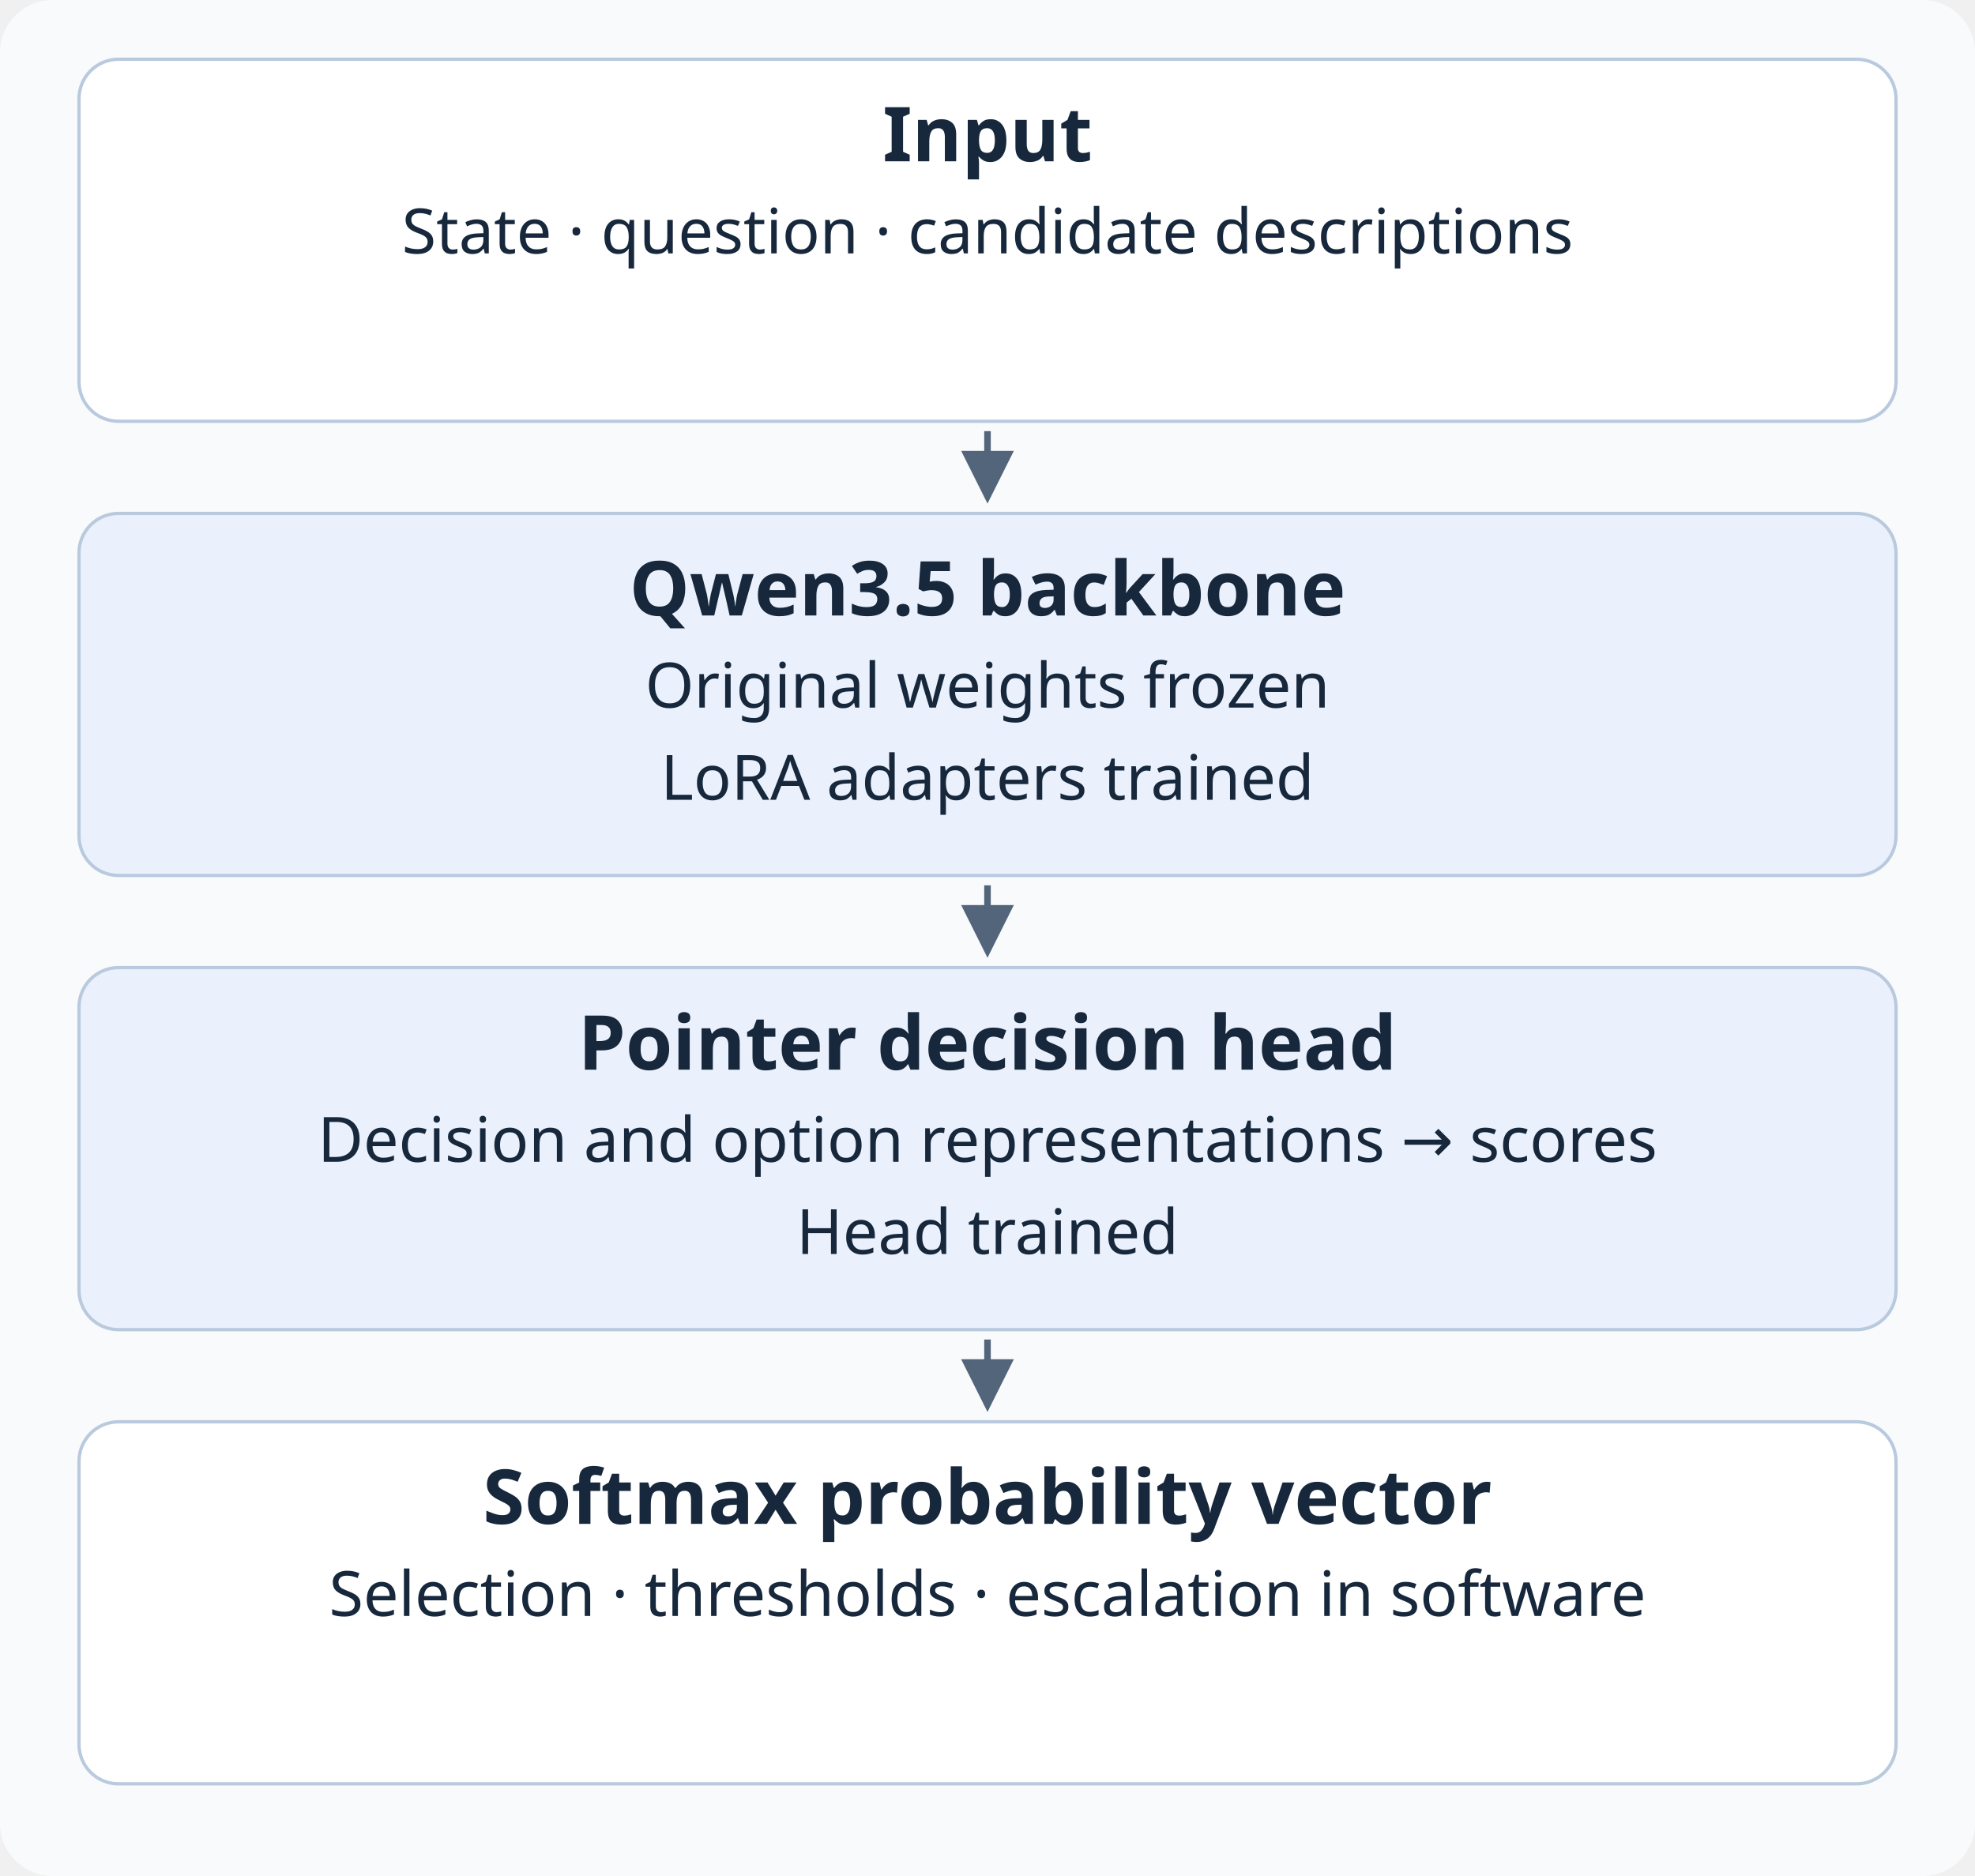
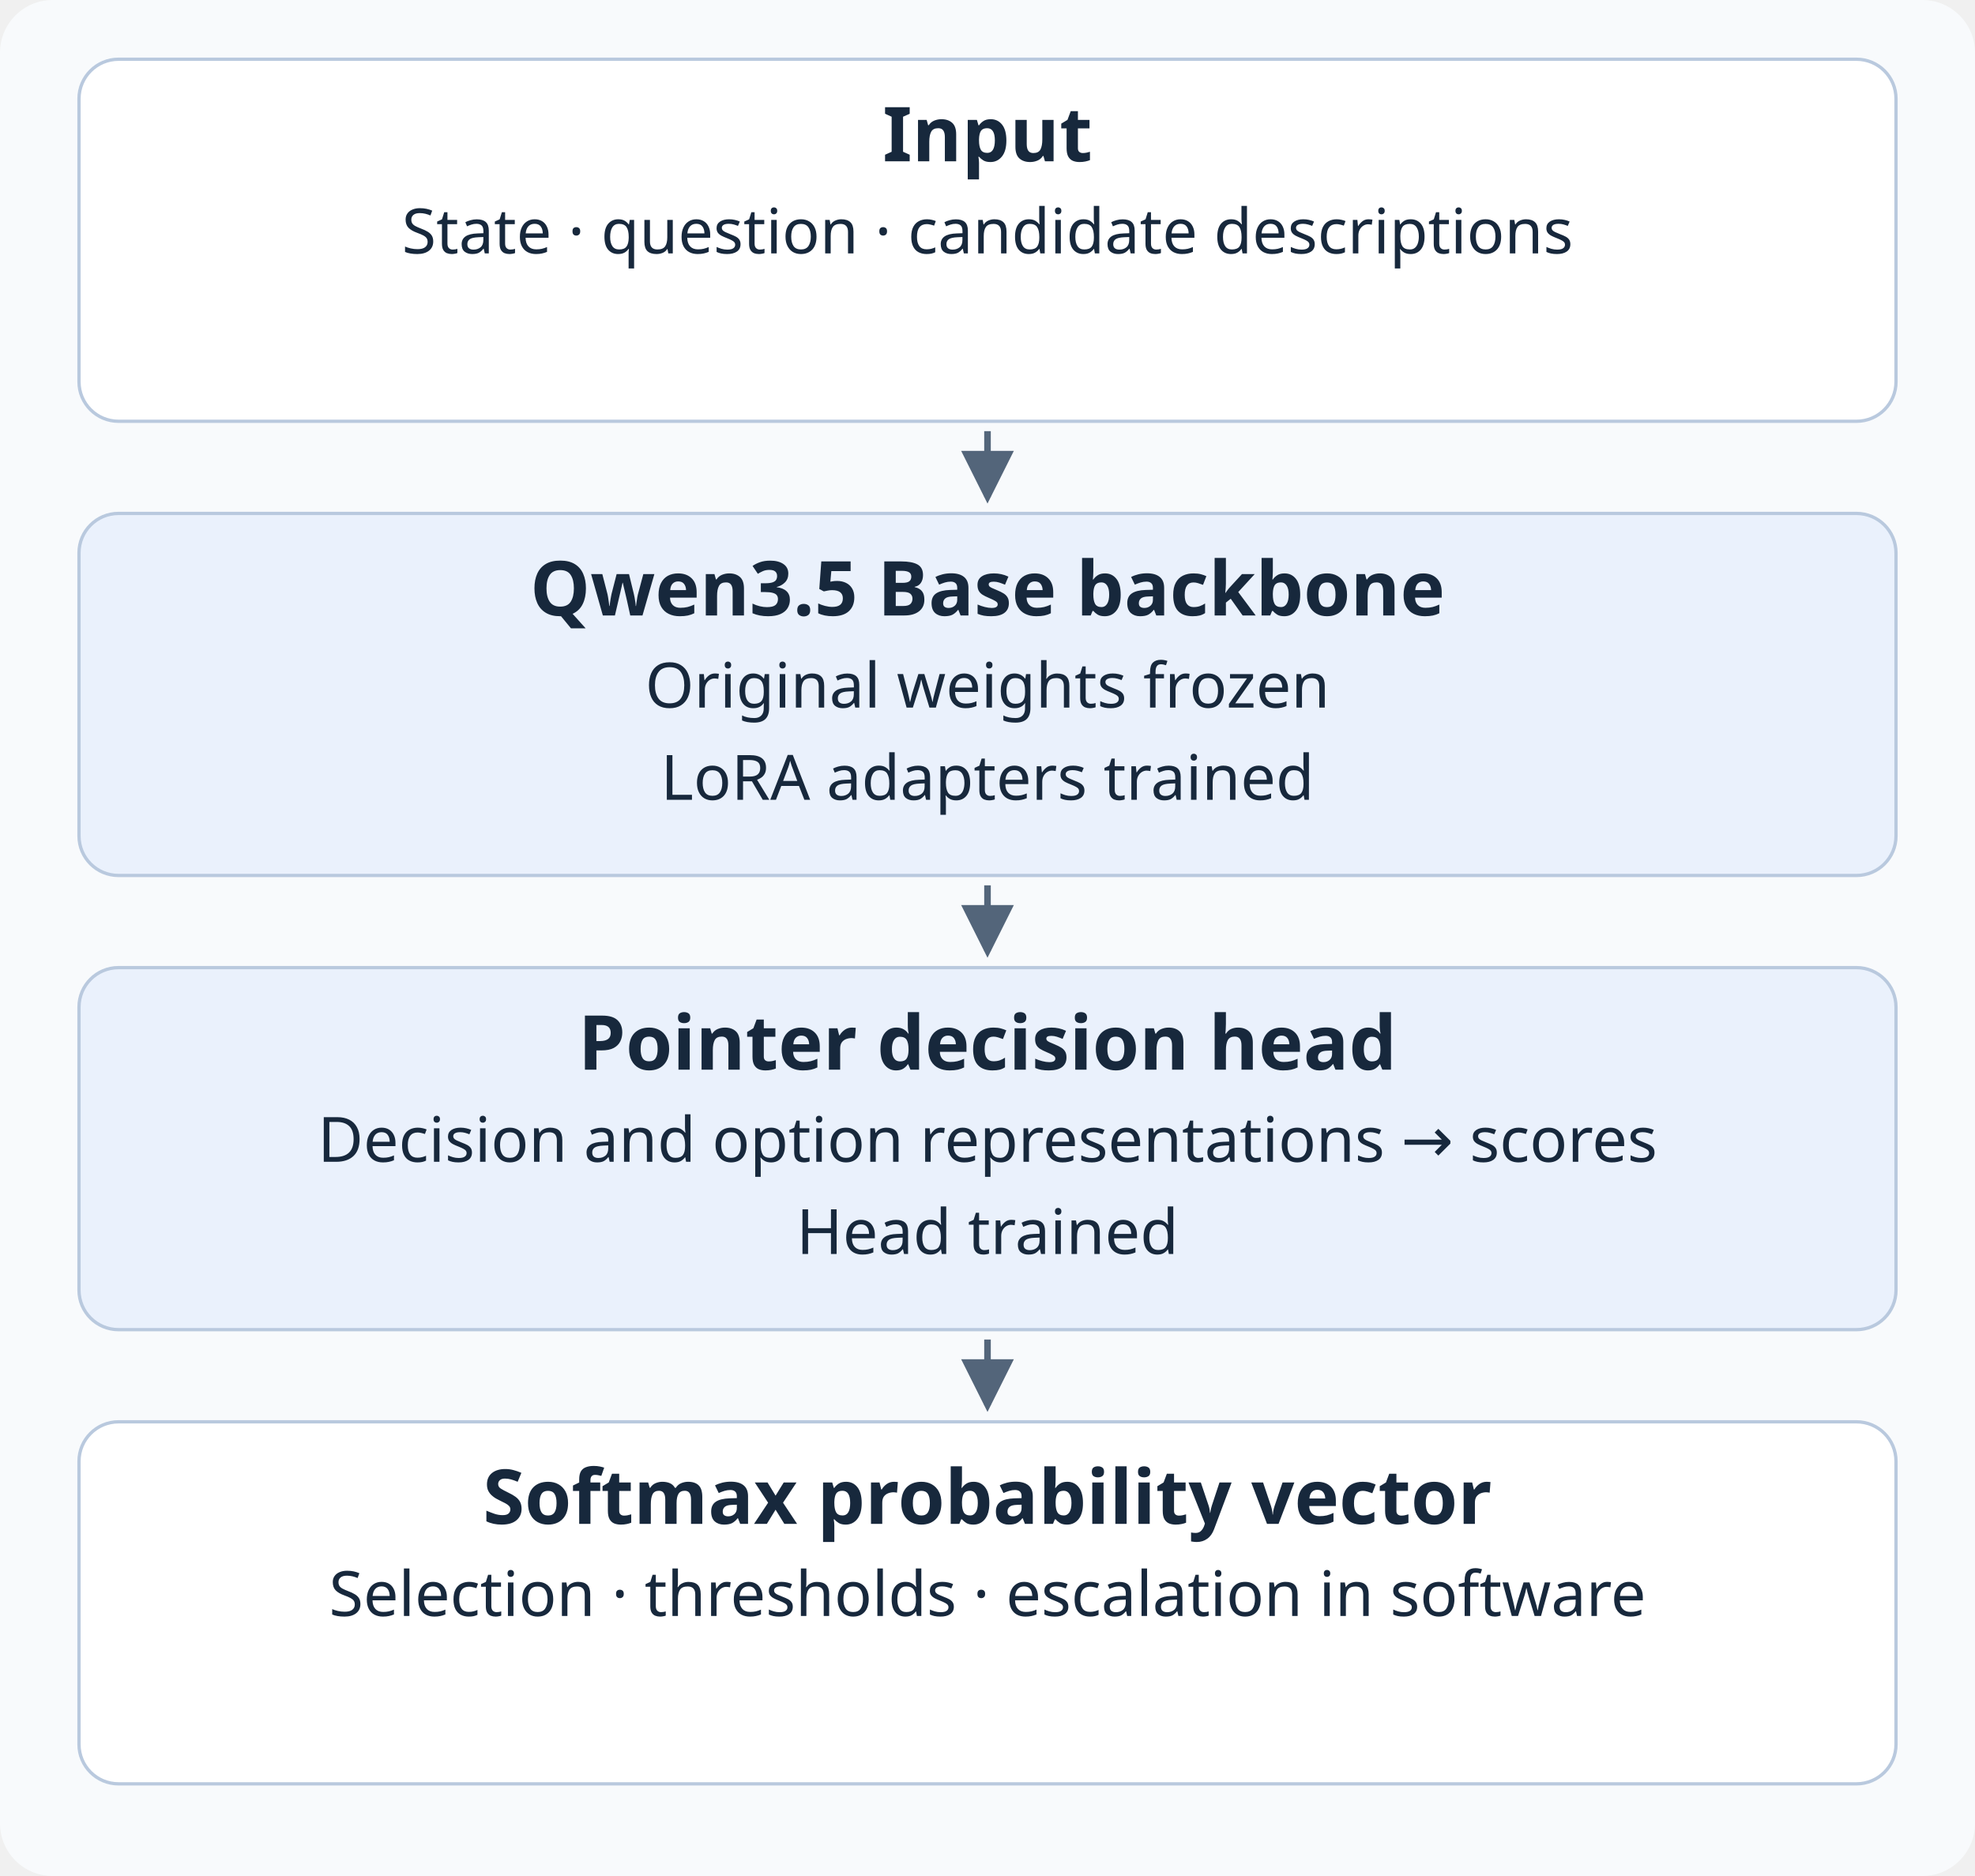
<svg xmlns="http://www.w3.org/2000/svg" viewBox="0 0 600 570" role="img" aria-labelledby="title">
  <defs>
    <marker id="a" markerWidth="8" markerHeight="8" refX="7" refY="4" orient="auto">
      <path d="M0 0L8 4L0 8" fill="#53657a" />
    </marker>
  </defs>
  <rect width="600" height="570" rx="16" fill="#f8fafc" />
  <rect x="24" y="18" width="552" height="110" rx="12" fill="#fff" stroke="#b9c9de" />
  <text x="300" y="49" text-anchor="middle" font-family="system-ui, sans-serif" font-size="23" font-weight="600" fill="#17283c">Input</text>
  <text x="300" y="77" text-anchor="middle" font-family="system-ui, sans-serif" font-size="19" font-weight="400" fill="#17283c">State · question · candidate descriptions</text>
  <path d="M300 131V151" stroke="#53657a" stroke-width="2" marker-end="url(#a)" />
  <rect x="24" y="156" width="552" height="110" rx="12" fill="#eaf1fc" stroke="#b9c9de" />
-   <text x="300" y="187" text-anchor="middle" font-family="system-ui, sans-serif" font-size="23" font-weight="600" fill="#17283c">Qwen3.5 backbone</text>
+   <text x="300" y="187" text-anchor="middle" font-family="system-ui, sans-serif" font-size="23" font-weight="600" fill="#17283c">Qwen3.5 Base backbone</text>
  <text x="300" y="215" text-anchor="middle" font-family="system-ui, sans-serif" font-size="19" font-weight="400" fill="#17283c">Original weights frozen</text>
  <text x="300" y="243" text-anchor="middle" font-family="system-ui, sans-serif" font-size="19" font-weight="400" fill="#17283c">LoRA adapters trained</text>
  <path d="M300 269V289" stroke="#53657a" stroke-width="2" marker-end="url(#a)" />
  <rect x="24" y="294" width="552" height="110" rx="12" fill="#eaf1fc" stroke="#b9c9de" />
  <text x="300" y="325" text-anchor="middle" font-family="system-ui, sans-serif" font-size="23" font-weight="600" fill="#17283c">Pointer decision head</text>
  <text x="300" y="353" text-anchor="middle" font-family="system-ui, sans-serif" font-size="19" font-weight="400" fill="#17283c">Decision and option representations → scores</text>
  <text x="300" y="381" text-anchor="middle" font-family="system-ui, sans-serif" font-size="19" font-weight="400" fill="#17283c">Head trained</text>
  <path d="M300 407V427" stroke="#53657a" stroke-width="2" marker-end="url(#a)" />
  <rect x="24" y="432" width="552" height="110" rx="12" fill="#fff" stroke="#b9c9de" />
  <text x="300" y="463" text-anchor="middle" font-family="system-ui, sans-serif" font-size="23" font-weight="600" fill="#17283c">Softmax probability vector</text>
  <text x="300" y="491" text-anchor="middle" font-family="system-ui, sans-serif" font-size="19" font-weight="400" fill="#17283c">Selection · thresholds · escalation in software</text>
</svg>
